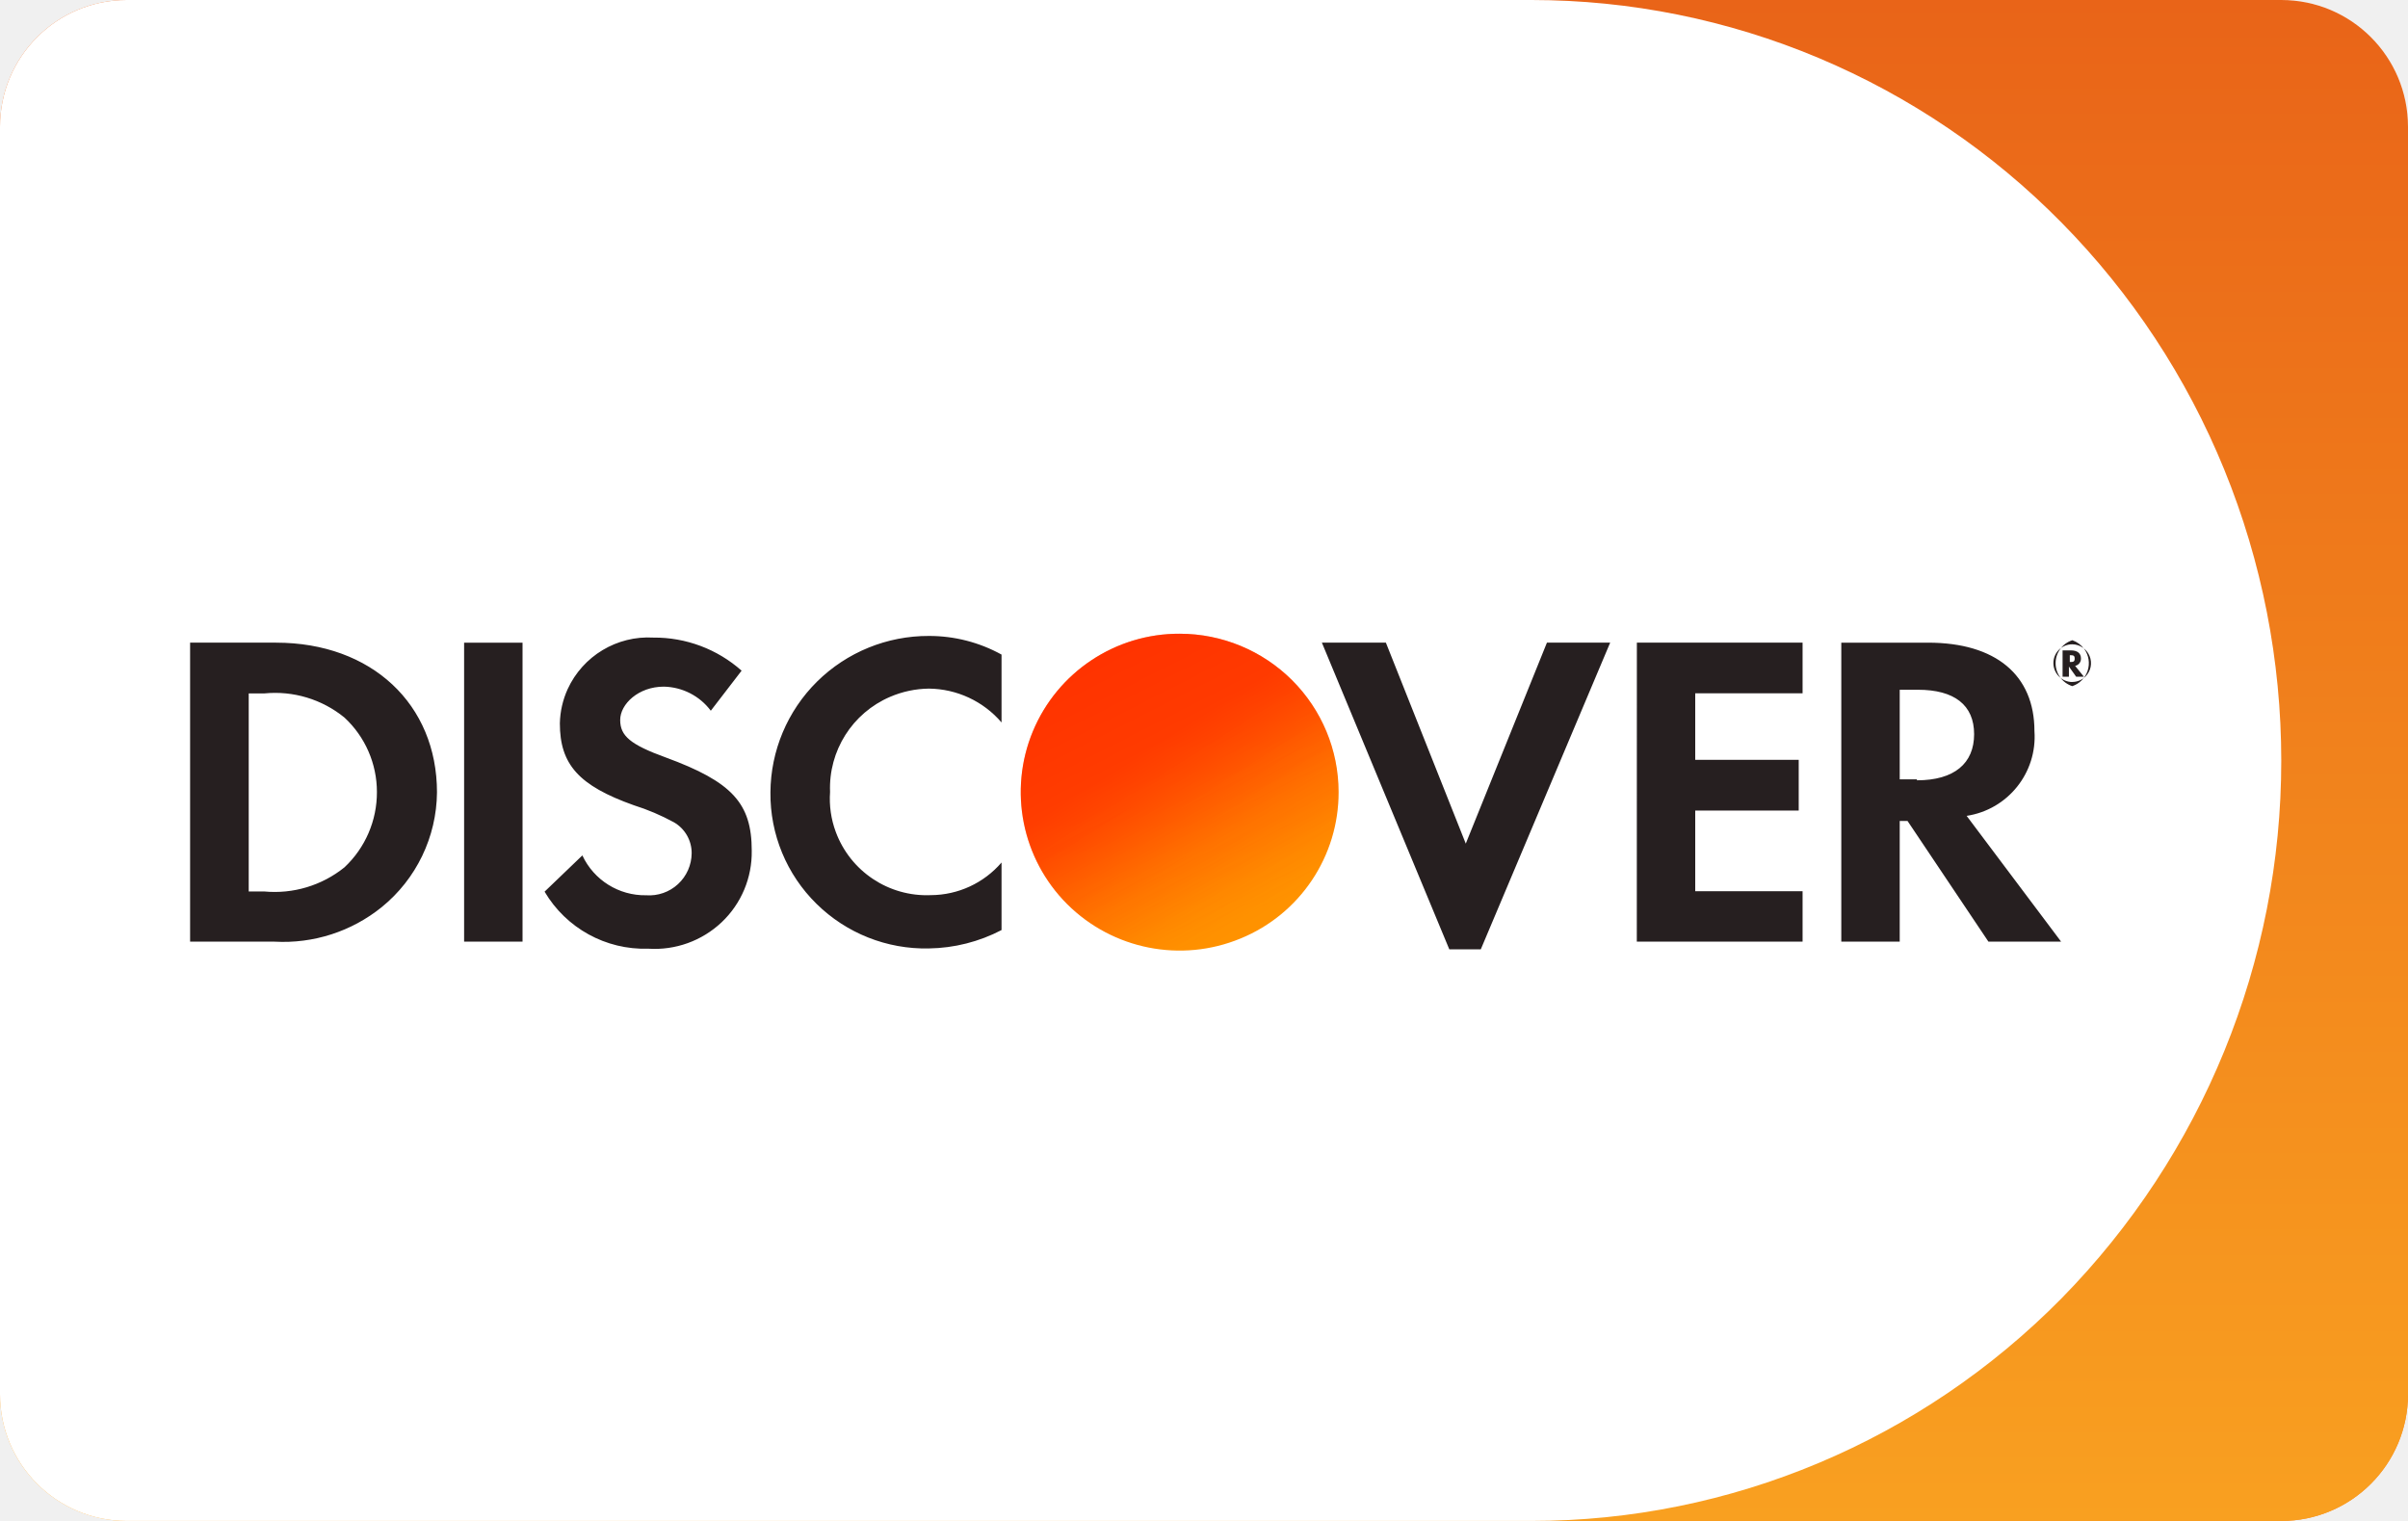
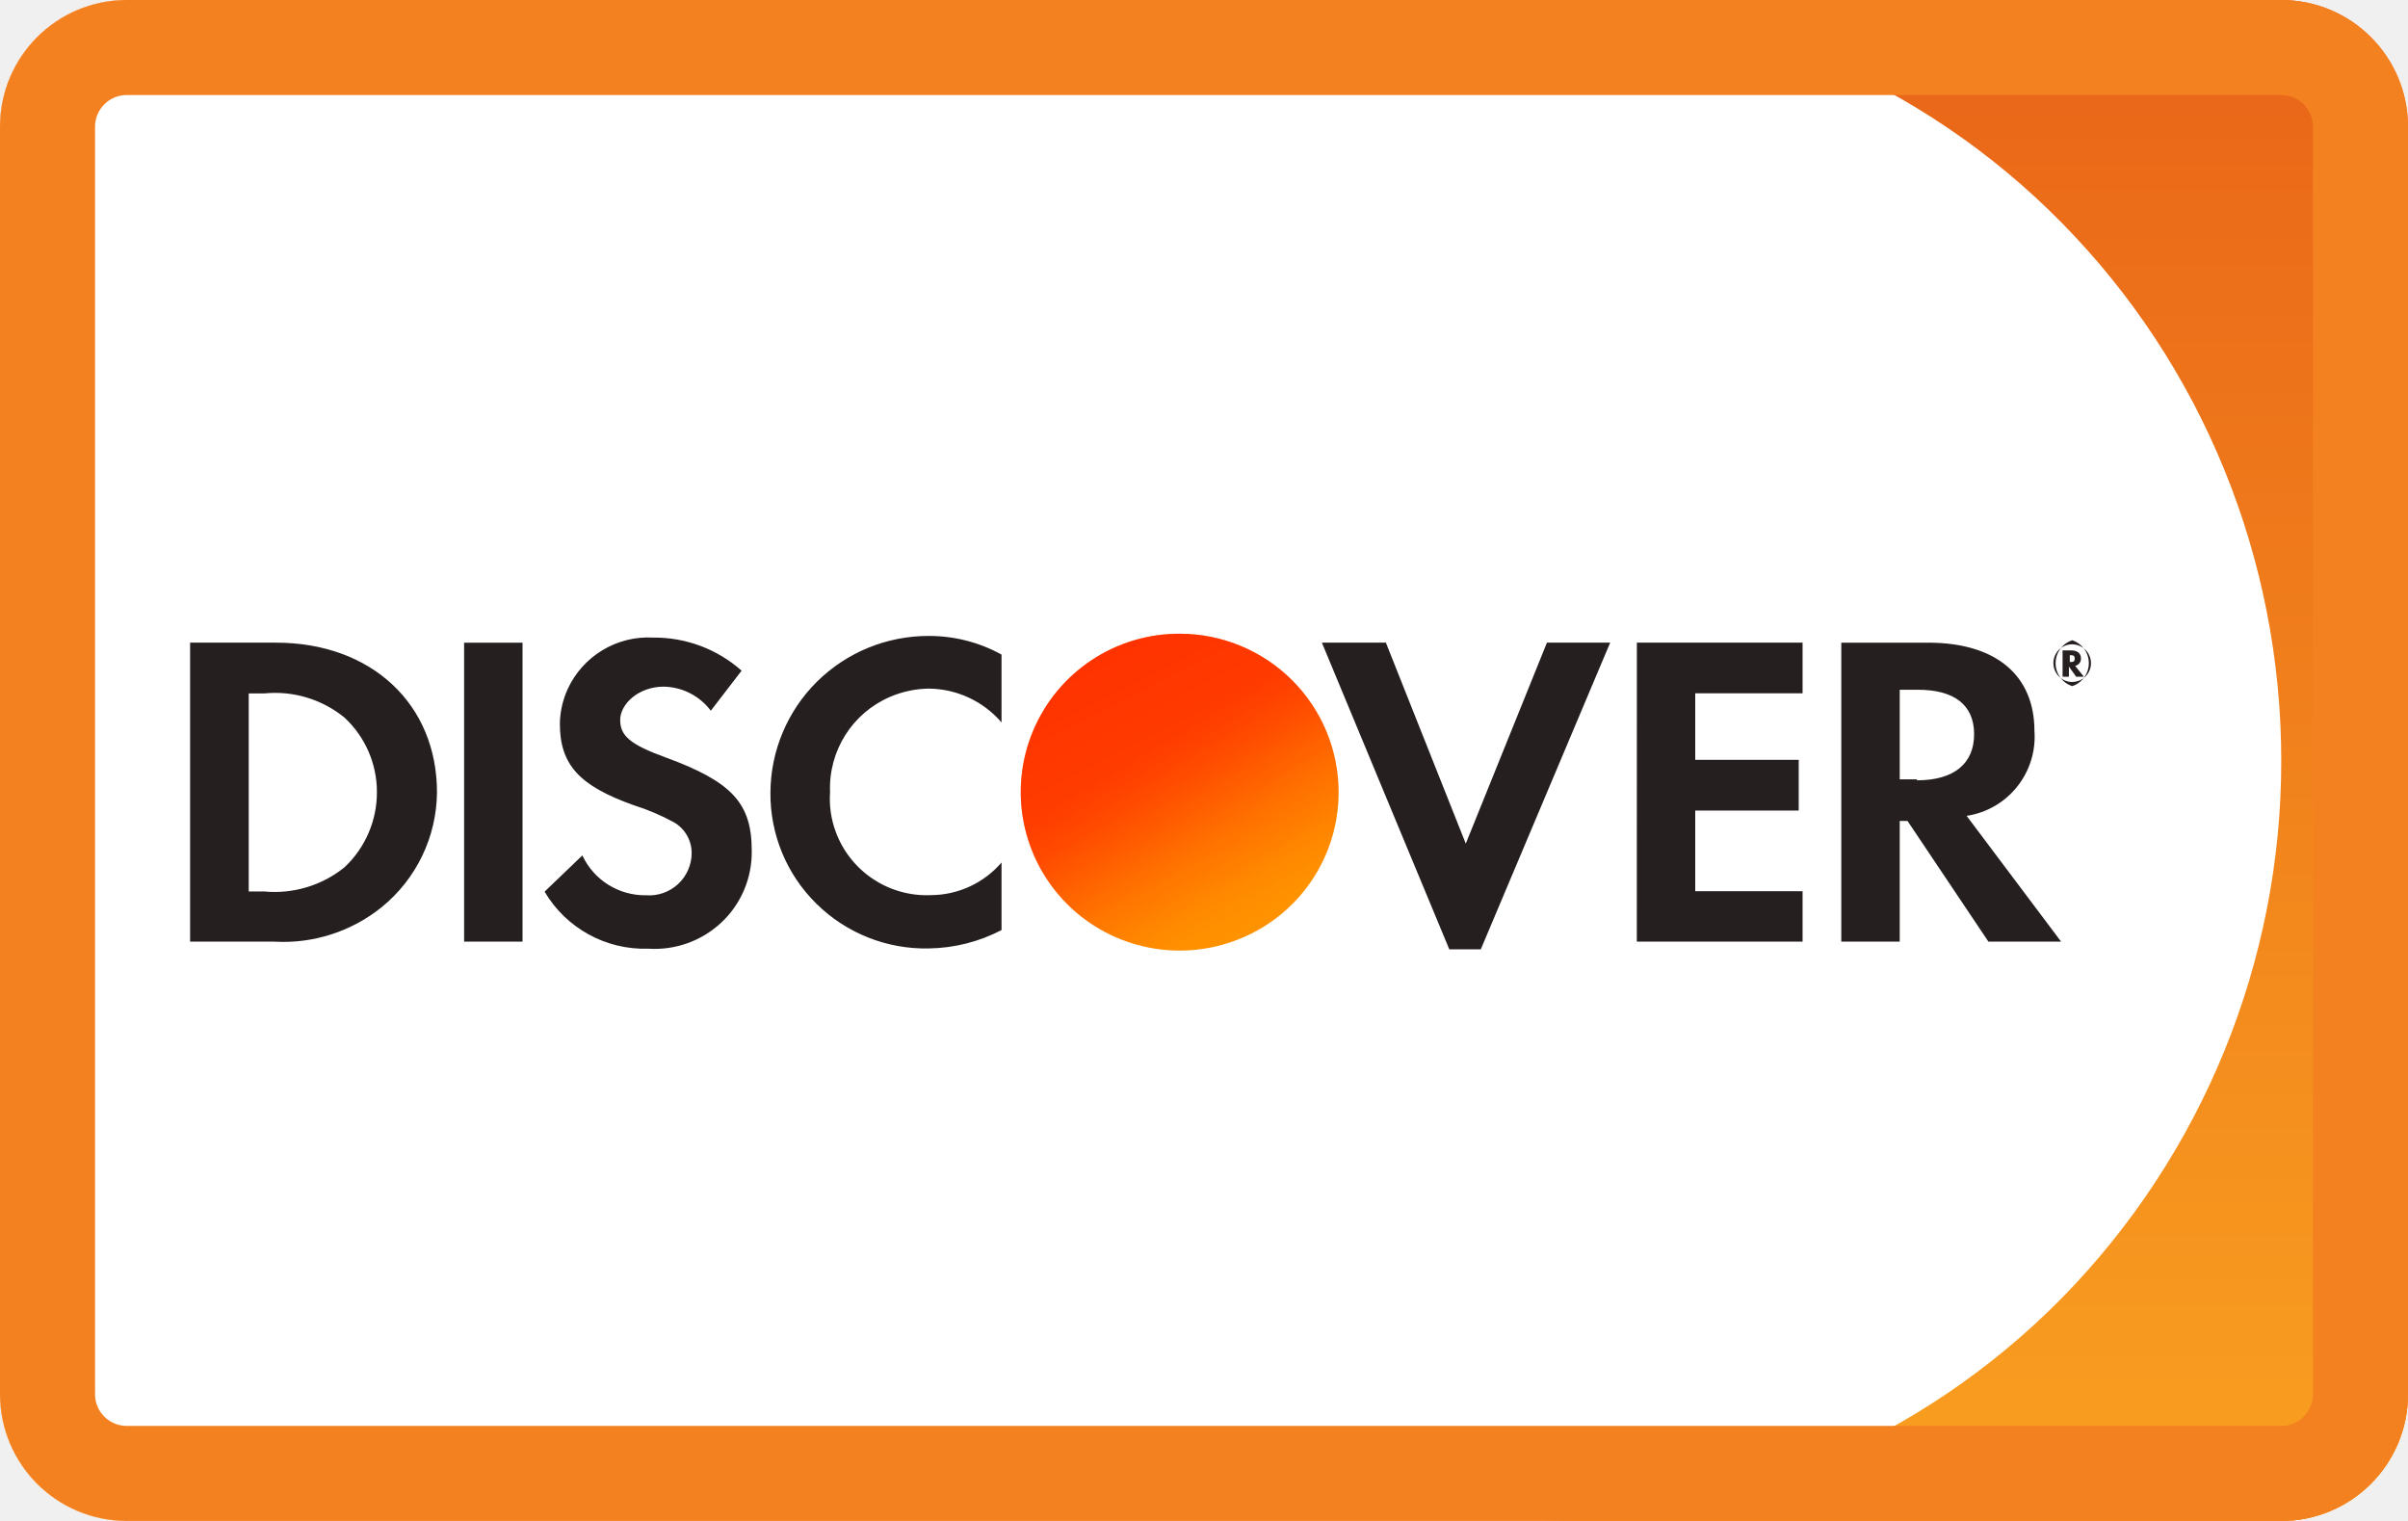
<svg xmlns="http://www.w3.org/2000/svg" width="38" height="24" fill="none" viewBox="0 0 38 24">
  <g clip-path="url(#a)">
    <rect width="38" height="24" fill="#fff" rx="2" />
    <path fill="#F48120" d="M38 13.8S27.935 20.846 9.5 24H38z" />
    <path fill="#231F20" d="M3.475 7.301h-1.56v5.508h1.552c.826 0 1.422-.196 1.945-.636.622-.52.99-1.303.99-2.114 0-1.625-1.202-2.758-2.927-2.758m1.242 4.138c-.334.305-.768.438-1.455.438h-.285V8.234h.285c.687 0 1.104.125 1.455.446.368.33.59.843.59 1.37 0 .53-.222 1.058-.59 1.389m3.237-4.138H6.891v5.508h1.063zm2.6 2.114c-.638-.239-.825-.396-.825-.694 0-.347.333-.61.792-.61.318 0 .58.132.857.446l.556-.736a2.37 2.37 0 0 0-1.602-.611c-.964 0-1.7.677-1.7 1.578 0 .76.343 1.148 1.341 1.51.417.15.628.248.736.315a.66.66 0 0 1 .318.57c0 .446-.35.776-.825.776-.507 0-.916-.256-1.16-.734l-.687.668c.49.727 1.078 1.049 1.887 1.049 1.105 0 1.88-.742 1.88-1.809 0-.875-.359-1.271-1.568-1.718m1.903.644c0 1.619 1.258 2.875 2.877 2.875.458 0 .85-.091 1.333-.321v-1.265c-.425.43-.801.603-1.283.603-1.07 0-1.83-.785-1.83-1.9 0-1.058.783-1.892 1.78-1.892.508 0 .892.183 1.334.62V7.515c-.467-.24-.85-.339-1.308-.339a2.88 2.88 0 0 0-2.903 2.883m12.641.942-1.454-3.7h-1.162l2.314 5.65h.572l2.355-5.65H26.57zm3.105 1.809h3.016v-.933h-1.953V10.39h1.88v-.933h-1.88V8.234h1.953v-.933h-3.016zm7.225-3.883c0-1.031-.703-1.626-1.929-1.626h-1.576v5.508h1.062v-2.212h.138l1.472 2.212h1.308l-1.716-2.32c.8-.165 1.241-.718 1.241-1.562m-2.133.91h-.31V8.169h.327c.662 0 1.022.28 1.022.816 0 .554-.36.852-1.039.852" />
    <path fill="url(#b)" d="M19.914 13.005c1.602 0 2.9-1.312 2.9-2.93s-1.298-2.93-2.9-2.93-2.9 1.311-2.9 2.93c0 1.618 1.299 2.93 2.9 2.93" />
    <path fill="url(#c)" d="M19.914 13.005c1.602 0 2.9-1.312 2.9-2.93s-1.298-2.93-2.9-2.93-2.9 1.311-2.9 2.93c0 1.618 1.299 2.93 2.9 2.93" opacity=".65" />
    <path fill="#231F20" d="M36.107 7.508c0-.096-.066-.15-.181-.15h-.154v.485h.114v-.188l.134.188h.14l-.158-.2a.13.13 0 0 0 .105-.135m-.201.066h-.02v-.126h.02q.086 0 .087.062 0 .064-.087.064" />
    <path fill="#231F20" d="M35.949 7.178a.417.417 0 0 0-.418.422.42.42 0 0 0 .418.422c.226 0 .412-.19.412-.422a.42.42 0 0 0-.412-.422m-.002.769a.34.34 0 0 1-.333-.346c0-.193.148-.347.333-.347a.34.34 0 0 1 .33.347.34.34 0 0 1-.33.346" />
    <path fill="url(#d)" d="M0 0h38v24H0z" />
    <path fill="#fff" d="M0 .853V24h24.171c3.137 0 6.145-1.264 8.363-3.514A12.1 12.1 0 0 0 36 12.002c0-1.576-.306-3.137-.9-4.593a12 12 0 0 0-2.565-3.894A11.8 11.8 0 0 0 28.698.914 11.7 11.7 0 0 0 24.17 0H0z" />
    <path fill="#261F20" d="M4.357 10.14H3v4.719h1.334a2.47 2.47 0 0 0 1.69-.545 2.36 2.36 0 0 0 .872-1.81c0-1.391-1.032-2.363-2.539-2.363m1.079 3.545c-.356.287-.81.424-1.266.381h-.245v-3.125h.245a1.73 1.73 0 0 1 1.266.381 1.6 1.6 0 0 1 .512 1.174 1.62 1.62 0 0 1-.512 1.189m2.81-3.545h-.922v4.718h.922zm2.256 1.81c-.555-.202-.715-.339-.715-.59 0-.252.29-.526.688-.526a.95.95 0 0 1 .742.38l.486-.632a2.07 2.07 0 0 0-1.392-.522 1.4 1.4 0 0 0-1.353.813c-.077.17-.119.353-.123.54 0 .648.298.983 1.166 1.292q.331.104.635.27a.56.56 0 0 1 .279.488.67.67 0 0 1-.719.663 1.09 1.09 0 0 1-1.006-.629l-.596.572a1.83 1.83 0 0 0 1.636.9 1.54 1.54 0 0 0 1.158-.417 1.52 1.52 0 0 0 .475-1.13c0-.748-.31-1.087-1.361-1.472m1.656.553a2.43 2.43 0 0 0 .727 1.758 2.45 2.45 0 0 0 1.773.704 2.56 2.56 0 0 0 1.147-.29V13.61a1.48 1.48 0 0 1-1.116.515 1.53 1.53 0 0 1-1.5-.998 1.5 1.5 0 0 1-.09-.63 1.565 1.565 0 0 1 .947-1.501 1.6 1.6 0 0 1 .612-.13 1.53 1.53 0 0 1 1.147.534v-1.071a2.36 2.36 0 0 0-1.147-.294 2.5 2.5 0 0 0-1.763.719 2.48 2.48 0 0 0-.737 1.75m10.973.808L21.87 10.14h-1.01l2.011 4.84h.497l2.042-4.84h-.998zm2.699 1.547h2.616v-.796h-1.694V12.79h1.633v-.8h-1.633v-1.05h1.694v-.8h-2.615zm6.275-3.323c0-.884-.611-1.395-1.678-1.395h-1.37v4.718h.922v-1.905h.123l1.277 1.905h1.147l-1.491-1.985a1.263 1.263 0 0 0 1.07-1.338m-1.854.762h-.272v-1.414h.287c.574 0 .887.24.887.701s-.313.728-.902.728zm2.588-1.909c0-.08-.057-.126-.157-.126h-.133v.415h.1v-.16l.114.16h.122l-.138-.171a.114.114 0 0 0 .092-.118m-.176.057v-.107c.05 0 .077 0 .077.053 0 .054-.027.054-.077.054" />
    <path fill="#261F20" d="M32.702 10.103a.38.38 0 0 0-.263.362.38.38 0 0 0 .263.362.382.382 0 0 0 .19-.585.4.4 0 0 0-.19-.14m0 .66a.3.3 0 0 1-.298-.298.296.296 0 0 1 .298-.297.298.298 0 0 1 .21.507.3.3 0 0 1-.21.087" />
    <path fill="url(#e)" d="M21.124 12.496a2.49 2.49 0 0 1-1.547 2.313 2.515 2.515 0 0 1-2.735-.541 2.5 2.5 0 0 1-.543-2.727A2.5 2.5 0 0 1 18.619 10c.664.001 1.3.264 1.77.732s.734 1.103.735 1.764" />
    <path fill="url(#f)" d="M21.124 12.496a2.49 2.49 0 0 1-1.547 2.313 2.515 2.515 0 0 1-2.735-.541 2.5 2.5 0 0 1-.543-2.727A2.5 2.5 0 0 1 18.619 10c.664.001 1.3.264 1.77.732s.734 1.103.735 1.764" opacity=".65" style="mix-blend-mode:multiply" />
+     <rect x=".75" y=".75" width="36.5" height="22.5" rx="1.25" fill="none" stroke="#F48120" stroke-width="1.5" />
  </g>
  <defs>
    <linearGradient id="b" x1="21.398" x2="19.361" y1="12.423" y2="9.265" gradientUnits="userSpaceOnUse">
      <stop stop-color="#F89F20" />
      <stop offset=".25" stop-color="#F79A20" />
      <stop offset=".533" stop-color="#F68D20" />
      <stop offset=".62" stop-color="#F58720" />
      <stop offset=".723" stop-color="#F48120" />
      <stop offset="1" stop-color="#F37521" />
    </linearGradient>
    <linearGradient id="c" x1="21.081" x2="18.098" y1="12.38" y2="6.609" gradientUnits="userSpaceOnUse">
      <stop stop-color="#F58720" stop-opacity="0" />
      <stop offset=".359" stop-color="#E16F27" stop-opacity=".27" />
      <stop offset=".703" stop-color="#D4602C" stop-opacity=".53" />
      <stop offset=".982" stop-color="#D05B2E" stop-opacity=".74" />
    </linearGradient>
    <linearGradient id="d" x1="19" x2="19" y1="0" y2="24" gradientUnits="userSpaceOnUse">
      <stop stop-color="#E96418" />
      <stop offset="1" stop-color="#F9A020" />
    </linearGradient>
    <linearGradient id="e" x1="19.9" x2="18.173" y1="14.497" y2="11.786" gradientUnits="userSpaceOnUse">
      <stop stop-color="#FF9200" />
      <stop offset=".21" stop-color="#FF8D00" />
      <stop offset=".45" stop-color="#FF8000" />
      <stop offset=".62" stop-color="#FF7100" />
      <stop offset=".82" stop-color="#FF5E00" />
      <stop offset="1" stop-color="#FF5200" />
    </linearGradient>
    <linearGradient id="f" x1="19.625" x2="17.103" y1="14.463" y2="9.513" gradientUnits="userSpaceOnUse">
      <stop stop-color="#FF7100" stop-opacity="0" />
      <stop offset=".03" stop-color="#FF6E00" stop-opacity=".03" />
      <stop offset=".21" stop-color="#FF5A00" stop-opacity=".25" />
      <stop offset=".39" stop-color="#FF4900" stop-opacity=".42" />
      <stop offset=".56" stop-color="#FF3C00" stop-opacity=".56" />
      <stop offset=".72" stop-color="#F30" stop-opacity=".66" />
      <stop offset=".86" stop-color="#FF2D00" stop-opacity=".72" />
      <stop offset=".98" stop-color="#FF2B00" stop-opacity=".74" />
    </linearGradient>
    <clipPath id="a">
      <rect width="38" height="24" fill="#fff" rx="2" />
    </clipPath>
  </defs>
</svg>
